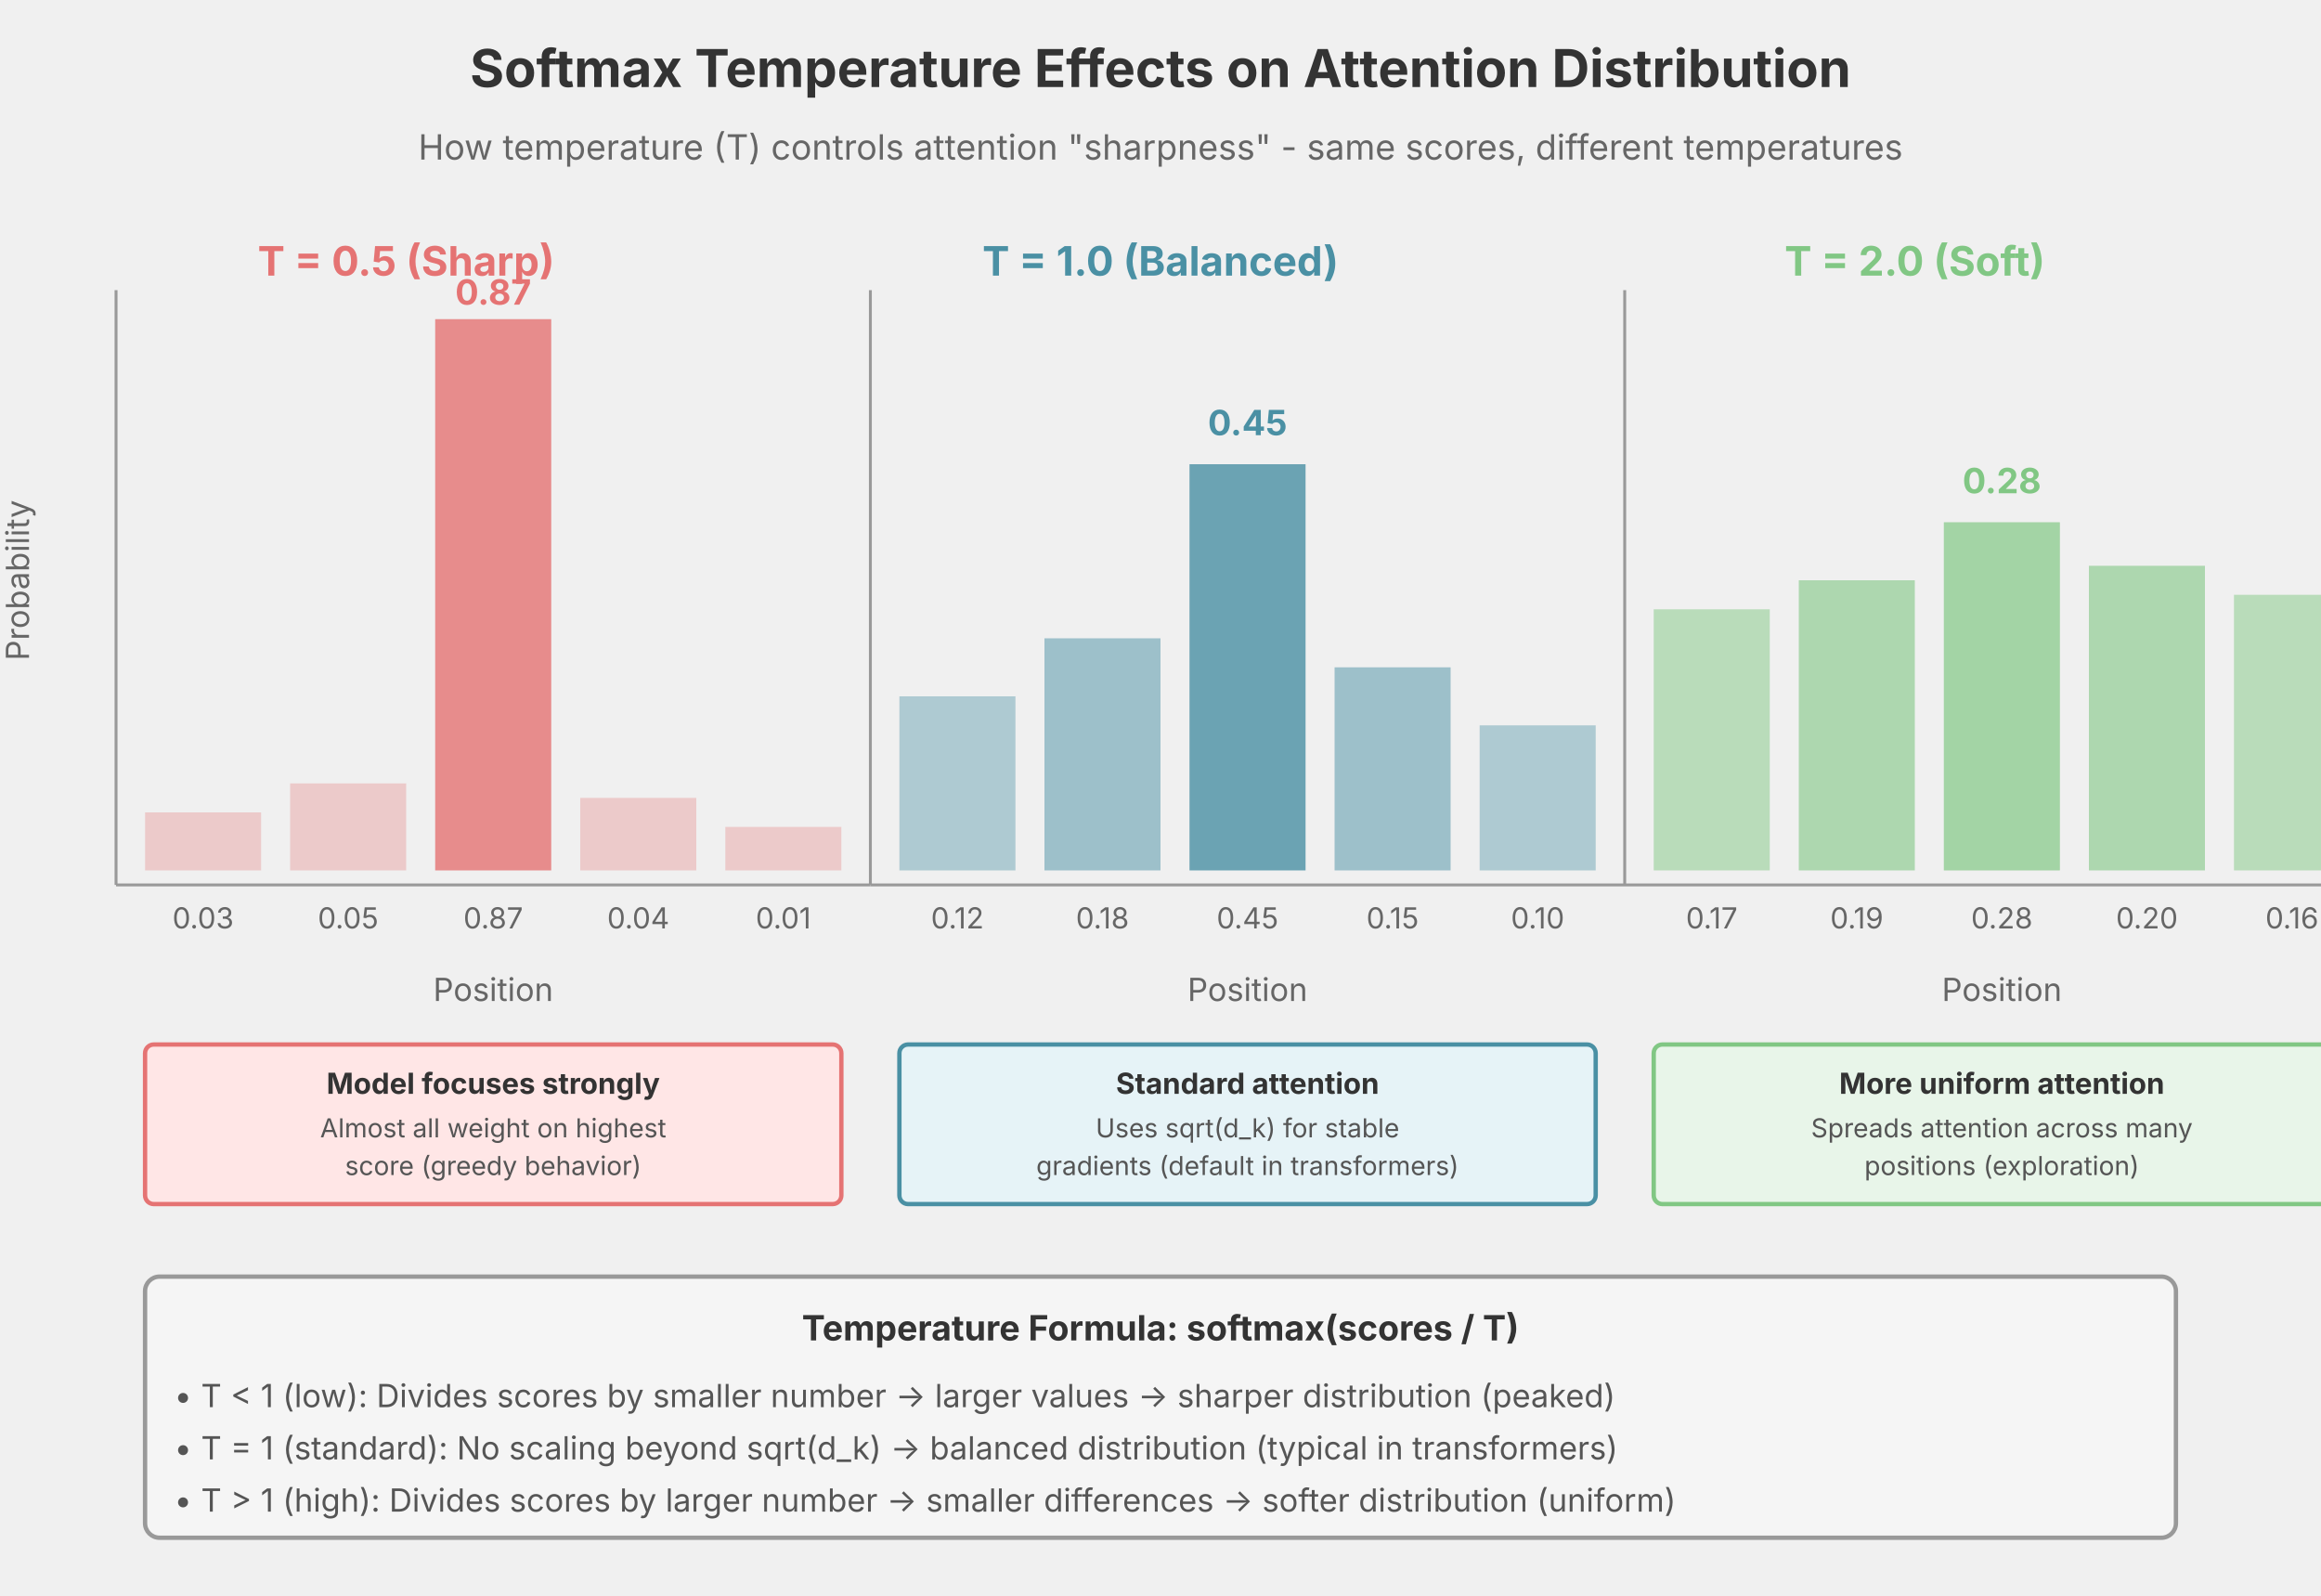
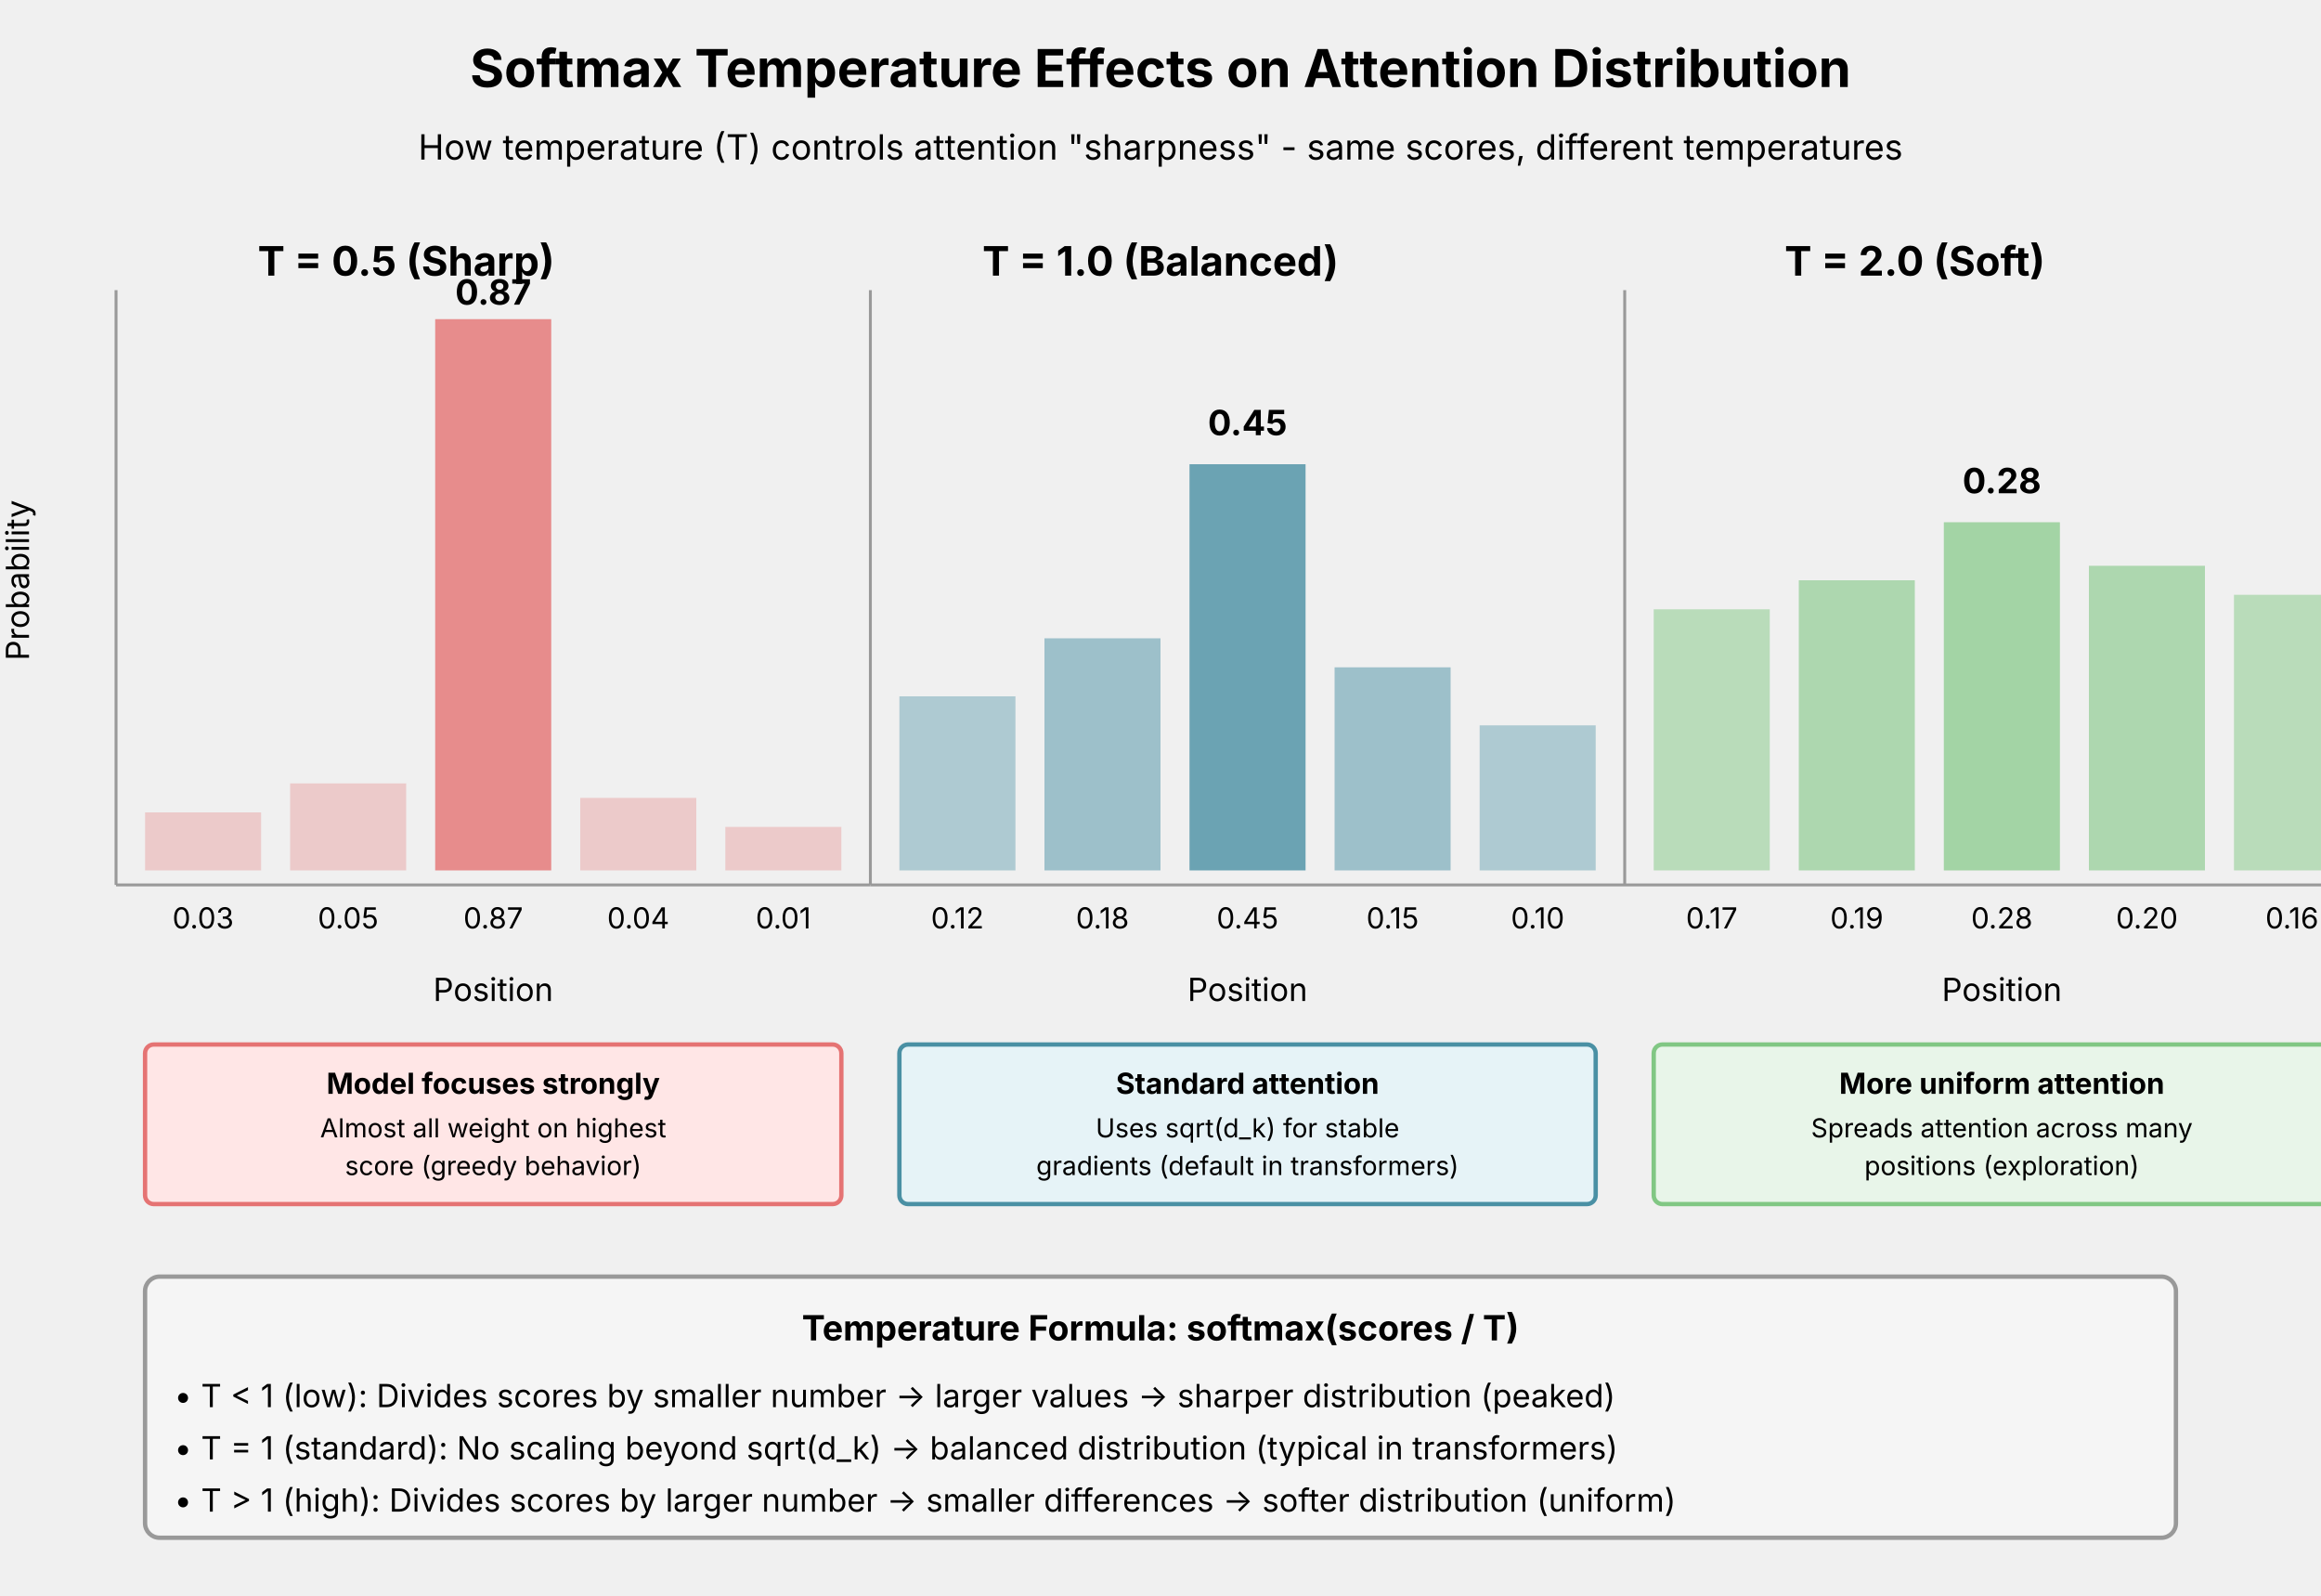
<svg xmlns="http://www.w3.org/2000/svg" viewBox="0 0 800 550">
+   <style>
+     /* Light mode (default) */
+     text { fill: #000000; }
+     .axis-text { fill: #000000; }
+     .label-text { fill: #666666; }
+     line[stroke="#333"] { stroke: #333333; }
+ 
+     /* Dark mode */
+     @media (prefers-color-scheme: dark) {
+       text { fill: #ffffff; }
+       .axis-text { fill: #ffffff; }
+       .label-text { fill: #cccccc; }
+       line[stroke="#333"] { stroke: #cccccc; }
+ 
+       /* Keep white text white in dark mode (for colored backgrounds) */
+       text[fill="#fff"],
+       text[fill="#ffffff"],
+       text[fill="white"] {
+         fill: #ffffff;
+       }
+ 
+       /* Keep colored text readable in dark mode */
+       text[fill="#E57373"] { fill: #ef5350; }
+       text[fill="#81C784"] { fill: #66bb6a; }
+       text[fill="#FFB74D"] { fill: #ffa726; }
+       text[fill="#4A90A4"] { fill: #4fc3f7; }
+     }
+   </style>
  <text x="400" y="30" font-family="system-ui, -apple-system, sans-serif" font-size="18" font-weight="bold" text-anchor="middle" fill="#333">
    Softmax Temperature Effects on Attention Distribution
  </text>
  <text x="400" y="55" font-family="system-ui, -apple-system, sans-serif" font-size="12" text-anchor="middle" fill="#666">
    How temperature (T) controls attention "sharpness" - same scores, different temperatures
  </text>
  <g id="low-temp">
    <text x="140" y="95" font-family="system-ui, -apple-system, sans-serif" font-size="14" font-weight="bold" text-anchor="middle" fill="#E57373">T = 0.5 (Sharp)</text>
    <rect x="50" y="280" width="40" height="20" fill="#E57373" opacity="0.3" />
    <text x="70" y="320" font-family="system-ui, -apple-system, sans-serif" font-size="10" text-anchor="middle" fill="#666">0.03</text>
    <rect x="100" y="270" width="40" height="30" fill="#E57373" opacity="0.3" />
    <text x="120" y="320" font-family="system-ui, -apple-system, sans-serif" font-size="10" text-anchor="middle" fill="#666">0.05</text>
    <rect x="150" y="110" width="40" height="190" fill="#E57373" opacity="0.8" />
    <text x="170" y="105" font-family="system-ui, -apple-system, sans-serif" font-size="12" font-weight="bold" text-anchor="middle" fill="#E57373">0.87</text>
    <text x="170" y="320" font-family="system-ui, -apple-system, sans-serif" font-size="10" text-anchor="middle" fill="#666">0.87</text>
    <rect x="200" y="275" width="40" height="25" fill="#E57373" opacity="0.3" />
    <text x="220" y="320" font-family="system-ui, -apple-system, sans-serif" font-size="10" text-anchor="middle" fill="#666">0.04</text>
    <rect x="250" y="285" width="40" height="15" fill="#E57373" opacity="0.3" />
    <text x="270" y="320" font-family="system-ui, -apple-system, sans-serif" font-size="10" text-anchor="middle" fill="#666">0.01</text>
    <line x1="40" y1="305" x2="300" y2="305" stroke="#999" stroke-width="1" />
    <text x="170" y="345" font-family="system-ui, -apple-system, sans-serif" font-size="11" text-anchor="middle" fill="#666">Position</text>
    <line x1="40" y1="100" x2="40" y2="305" stroke="#999" stroke-width="1" />
    <text x="10" y="200" font-family="system-ui, -apple-system, sans-serif" font-size="11" text-anchor="middle" fill="#666" transform="rotate(-90 10 200)">Probability</text>
    <rect x="50" y="360" width="240" height="55" fill="#FFE6E6" stroke="#E57373" stroke-width="1.5" rx="3" />
    <text x="170" y="377" font-family="system-ui, -apple-system, sans-serif" font-size="10" font-weight="bold" text-anchor="middle" fill="#333">Model focuses strongly</text>
    <text x="170" y="392" font-family="system-ui, -apple-system, sans-serif" font-size="9" text-anchor="middle" fill="#555">Almost all weight on highest</text>
    <text x="170" y="405" font-family="system-ui, -apple-system, sans-serif" font-size="9" text-anchor="middle" fill="#555">score (greedy behavior)</text>
  </g>
  <g id="standard-temp">
    <text x="400" y="95" font-family="system-ui, -apple-system, sans-serif" font-size="14" font-weight="bold" text-anchor="middle" fill="#4A90A4">T = 1.0 (Balanced)</text>
    <rect x="310" y="240" width="40" height="60" fill="#4A90A4" opacity="0.4" />
    <text x="330" y="320" font-family="system-ui, -apple-system, sans-serif" font-size="10" text-anchor="middle" fill="#666">0.12</text>
    <rect x="360" y="220" width="40" height="80" fill="#4A90A4" opacity="0.5" />
    <text x="380" y="320" font-family="system-ui, -apple-system, sans-serif" font-size="10" text-anchor="middle" fill="#666">0.18</text>
    <rect x="410" y="160" width="40" height="140" fill="#4A90A4" opacity="0.8" />
    <text x="430" y="150" font-family="system-ui, -apple-system, sans-serif" font-size="12" font-weight="bold" text-anchor="middle" fill="#4A90A4">0.45</text>
    <text x="430" y="320" font-family="system-ui, -apple-system, sans-serif" font-size="10" text-anchor="middle" fill="#666">0.45</text>
    <rect x="460" y="230" width="40" height="70" fill="#4A90A4" opacity="0.5" />
    <text x="480" y="320" font-family="system-ui, -apple-system, sans-serif" font-size="10" text-anchor="middle" fill="#666">0.15</text>
    <rect x="510" y="250" width="40" height="50" fill="#4A90A4" opacity="0.4" />
    <text x="530" y="320" font-family="system-ui, -apple-system, sans-serif" font-size="10" text-anchor="middle" fill="#666">0.10</text>
    <line x1="300" y1="305" x2="560" y2="305" stroke="#999" stroke-width="1" />
    <text x="430" y="345" font-family="system-ui, -apple-system, sans-serif" font-size="11" text-anchor="middle" fill="#666">Position</text>
    <line x1="300" y1="100" x2="300" y2="305" stroke="#999" stroke-width="1" />
    <rect x="310" y="360" width="240" height="55" fill="#E6F3F7" stroke="#4A90A4" stroke-width="1.5" rx="3" />
    <text x="430" y="377" font-family="system-ui, -apple-system, sans-serif" font-size="10" font-weight="bold" text-anchor="middle" fill="#333">Standard attention</text>
    <text x="430" y="392" font-family="system-ui, -apple-system, sans-serif" font-size="9" text-anchor="middle" fill="#555">Uses sqrt(d_k) for stable</text>
    <text x="430" y="405" font-family="system-ui, -apple-system, sans-serif" font-size="9" text-anchor="middle" fill="#555">gradients (default in transformers)</text>
  </g>
  <g id="high-temp">
    <text x="660" y="95" font-family="system-ui, -apple-system, sans-serif" font-size="14" font-weight="bold" text-anchor="middle" fill="#81C784">T = 2.0 (Soft)</text>
    <rect x="570" y="210" width="40" height="90" fill="#81C784" opacity="0.5" />
    <text x="590" y="320" font-family="system-ui, -apple-system, sans-serif" font-size="10" text-anchor="middle" fill="#666">0.17</text>
    <rect x="620" y="200" width="40" height="100" fill="#81C784" opacity="0.6" />
    <text x="640" y="320" font-family="system-ui, -apple-system, sans-serif" font-size="10" text-anchor="middle" fill="#666">0.19</text>
    <rect x="670" y="180" width="40" height="120" fill="#81C784" opacity="0.7" />
    <text x="690" y="170" font-family="system-ui, -apple-system, sans-serif" font-size="12" font-weight="bold" text-anchor="middle" fill="#81C784">0.28</text>
    <text x="690" y="320" font-family="system-ui, -apple-system, sans-serif" font-size="10" text-anchor="middle" fill="#666">0.28</text>
    <rect x="720" y="195" width="40" height="105" fill="#81C784" opacity="0.6" />
    <text x="740" y="320" font-family="system-ui, -apple-system, sans-serif" font-size="10" text-anchor="middle" fill="#666">0.20</text>
    <rect x="770" y="205" width="40" height="95" fill="#81C784" opacity="0.5" />
    <text x="790" y="320" font-family="system-ui, -apple-system, sans-serif" font-size="10" text-anchor="middle" fill="#666">0.16</text>
    <line x1="560" y1="305" x2="820" y2="305" stroke="#999" stroke-width="1" />
    <text x="690" y="345" font-family="system-ui, -apple-system, sans-serif" font-size="11" text-anchor="middle" fill="#666">Position</text>
    <line x1="560" y1="100" x2="560" y2="305" stroke="#999" stroke-width="1" />
    <rect x="570" y="360" width="240" height="55" fill="#E8F5E9" stroke="#81C784" stroke-width="1.5" rx="3" />
    <text x="690" y="377" font-family="system-ui, -apple-system, sans-serif" font-size="10" font-weight="bold" text-anchor="middle" fill="#333">More uniform attention</text>
    <text x="690" y="392" font-family="system-ui, -apple-system, sans-serif" font-size="9" text-anchor="middle" fill="#555">Spreads attention across many</text>
    <text x="690" y="405" font-family="system-ui, -apple-system, sans-serif" font-size="9" text-anchor="middle" fill="#555">positions (exploration)</text>
  </g>
  <rect x="50" y="440" width="700" height="90" fill="#F5F5F5" stroke="#999" stroke-width="1.5" rx="5" />
  <text x="400" y="462" font-family="system-ui, -apple-system, sans-serif" font-size="12" font-weight="bold" text-anchor="middle" fill="#333">Temperature Formula: softmax(scores / T)</text>
  <text x="60" y="485" font-family="system-ui, -apple-system, sans-serif" font-size="11" fill="#555">• T &lt; 1 (low): Divides scores by smaller number → larger values → sharper distribution (peaked)</text>
  <text x="60" y="503" font-family="system-ui, -apple-system, sans-serif" font-size="11" fill="#555">• T = 1 (standard): No scaling beyond sqrt(d_k) → balanced distribution (typical in transformers)</text>
  <text x="60" y="521" font-family="system-ui, -apple-system, sans-serif" font-size="11" fill="#555">• T &gt; 1 (high): Divides scores by larger number → smaller differences → softer distribution (uniform)</text>
</svg>
